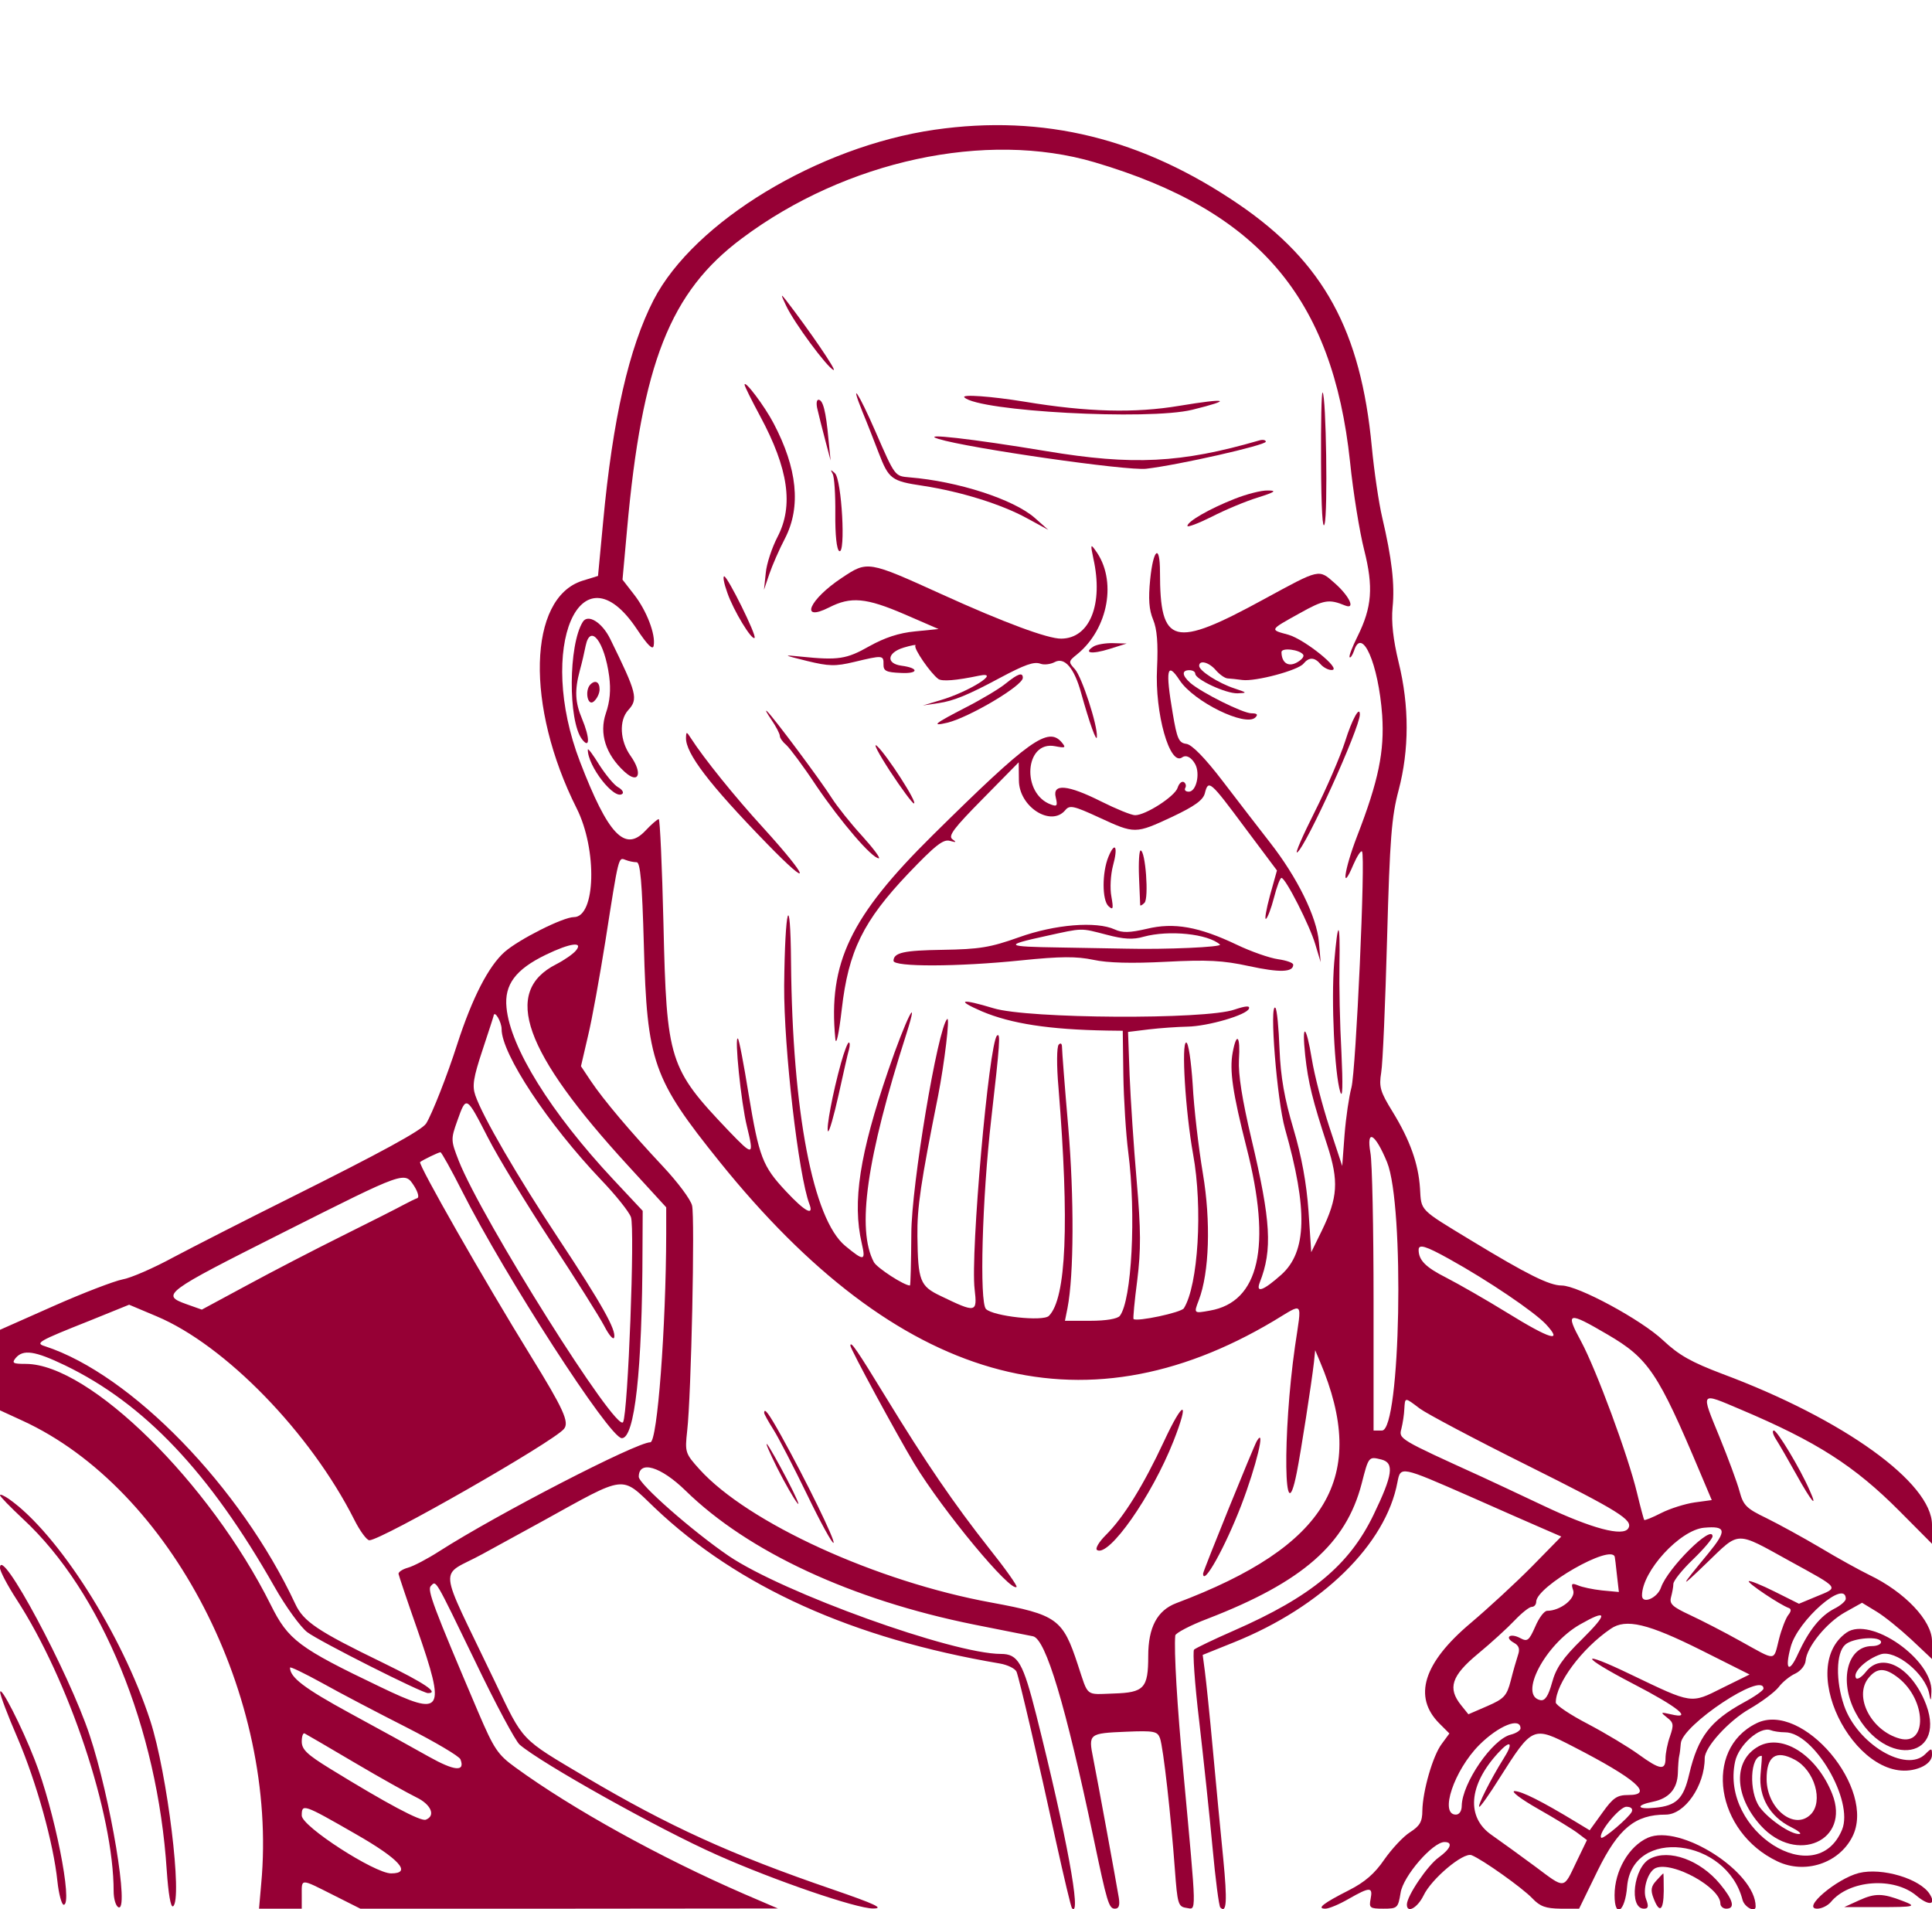
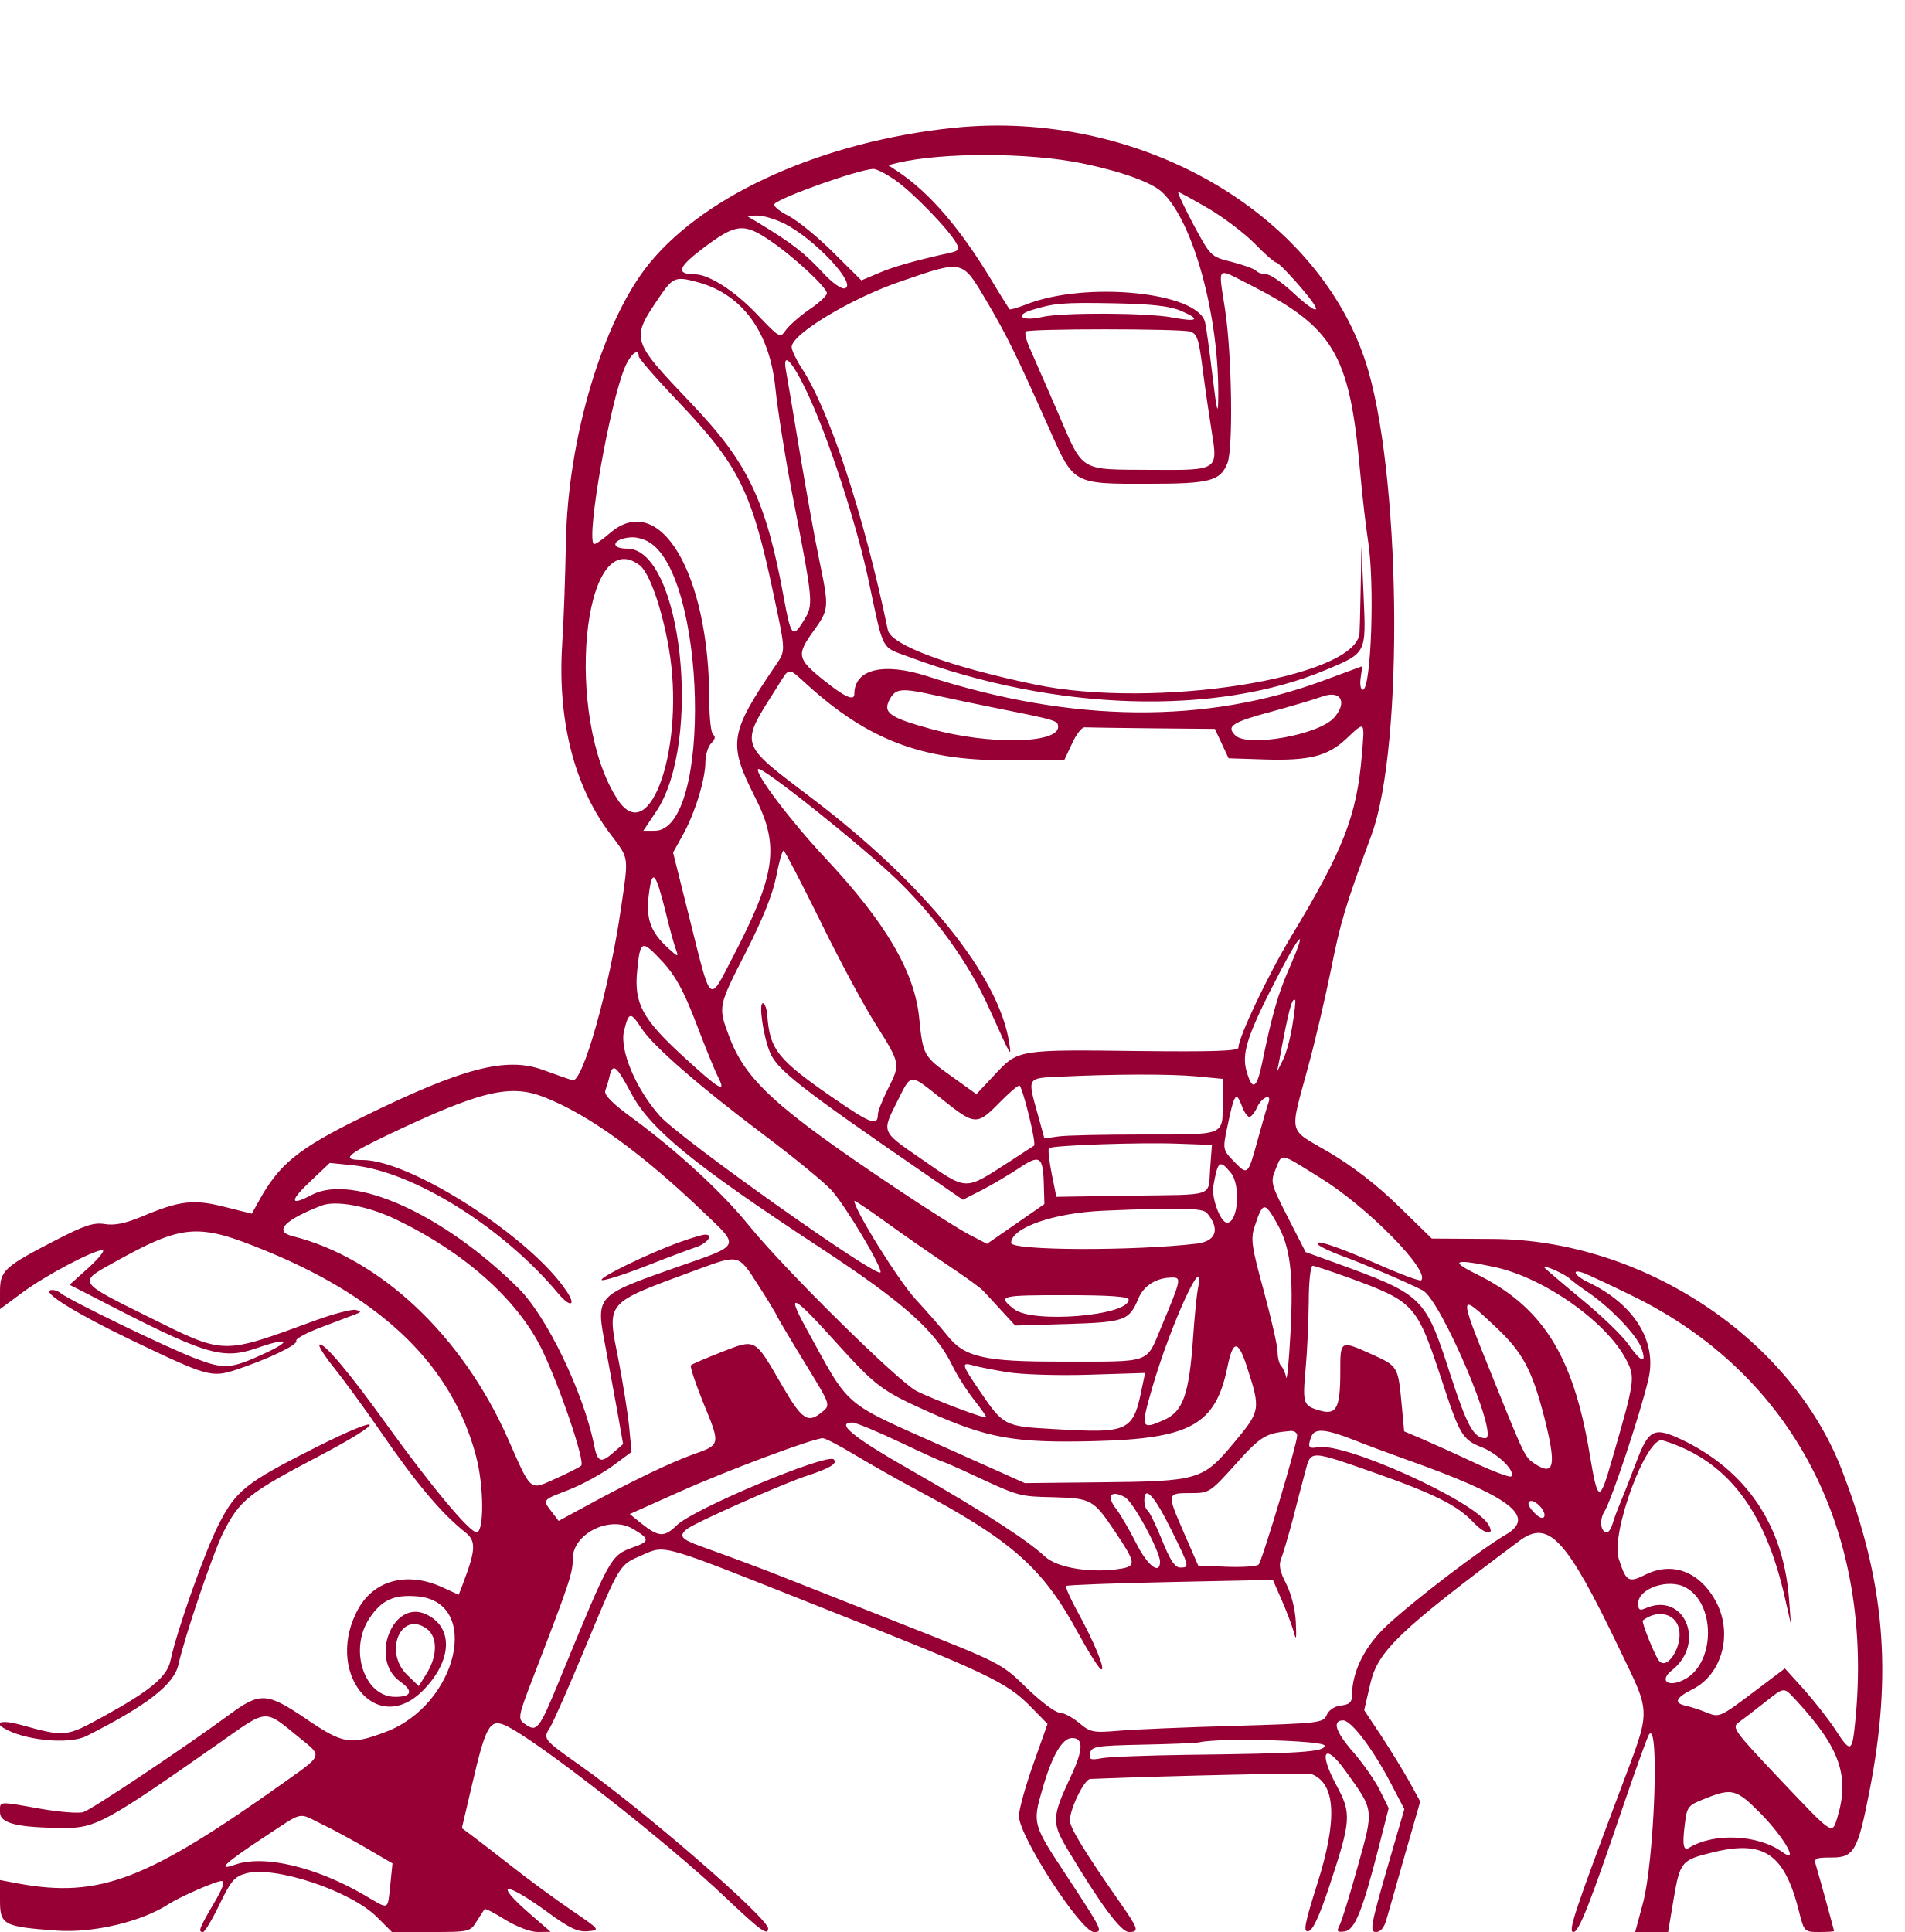
- <svg xmlns="http://www.w3.org/2000/svg" version="1.0" width="493pt" height="487pt" viewBox="0 0 493 487" preserveAspectRatio="xMidYMid meet">
-   <g transform="translate(0,487) scale(0.05,-0.05)" fill="#960035" stroke="none">
-     <path d="M4770 9078 c-594 -86 -1227 -469 -1434 -868 -126 -245 -209 -607 -258 -1134 l-26 -275 -81 -25 c-276 -89 -290 -640 -28 -1161 106 -211 97 -555 -14 -555 -55 0 -280 -113 -354 -178 -82 -73 -165 -234 -242 -472 -50 -157 -129 -357 -158 -403 -22 -35 -234 -150 -695 -380 -225 -112 -493 -249 -595 -303 -101 -55 -218 -106 -260 -113 -41 -8 -199 -68 -350 -135 l-275 -122 0 -205 0 -206 113 -52 c760 -348 1309 -1411 1220 -2365 l-11 -126 109 0 109 0 0 70 c0 85 -9 85 160 0 l139 -70 1066 0 1065 1 -170 73 c-429 186 -879 435 -1170 647 -90 65 -109 94 -189 281 -230 540 -262 625 -242 645 28 28 17 46 227 -387 103 -215 205 -405 226 -423 110 -95 714 -433 1008 -563 292 -130 712 -274 796 -273 58 0 12 22 -206 97 -520 178 -839 324 -1260 573 -338 201 -316 177 -465 489 -297 622 -288 526 -62 650 101 55 238 130 305 167 436 241 398 236 574 68 423 -402 1010 -667 1761 -794 40 -7 78 -26 85 -42 15 -39 112 -455 202 -869 40 -181 76 -333 81 -338 50 -50 -28 372 -182 985 -68 268 -93 313 -181 313 -245 0 -1111 312 -1389 500 -186 127 -459 367 -459 404 0 86 112 53 239 -71 319 -312 847 -557 1471 -683 143 -28 279 -56 302 -60 65 -14 166 -350 309 -1030 69 -329 78 -360 109 -360 20 0 26 16 20 55 -13 79 -108 597 -131 713 -25 125 -22 127 169 135 142 6 159 2 172 -33 17 -47 56 -397 76 -670 13 -177 17 -190 59 -196 52 -8 53 -52 -15 686 -33 349 -49 627 -42 704 1 12 76 52 166 86 484 187 705 381 785 688 36 141 36 140 101 124 67 -17 58 -79 -40 -282 -124 -257 -318 -418 -713 -591 -103 -45 -194 -89 -203 -97 -8 -8 3 -172 26 -364 22 -191 53 -481 68 -644 15 -163 33 -302 40 -308 32 -32 36 31 15 248 -13 130 -37 380 -53 556 -16 176 -35 357 -41 402 l-11 83 159 64 c450 181 776 500 835 818 16 82 15 82 371 -74 147 -65 312 -138 366 -161 l99 -43 -149 -152 c-82 -83 -223 -213 -314 -290 -241 -203 -295 -376 -159 -512 l51 -51 -39 -53 c-46 -61 -97 -240 -99 -341 0 -56 -13 -78 -63 -110 -35 -22 -93 -85 -131 -139 -49 -72 -100 -116 -181 -157 -132 -67 -166 -94 -120 -94 18 0 71 22 119 50 109 62 124 62 112 0 -9 -46 -4 -50 65 -50 72 0 75 3 88 81 13 85 164 259 224 259 45 0 32 -34 -30 -79 -56 -40 -162 -196 -162 -240 0 -47 54 -17 85 46 40 85 203 222 245 206 54 -21 260 -167 311 -221 39 -41 68 -51 143 -52 l95 0 95 195 c106 215 191 285 347 285 97 0 199 147 199 288 0 56 122 190 228 251 61 35 128 85 149 111 20 27 59 58 86 70 27 13 50 42 52 65 5 70 108 196 202 248 l86 48 74 -45 c40 -24 120 -89 178 -143 l105 -99 0 91 c0 105 -139 251 -320 338 -49 24 -162 86 -250 139 -88 52 -212 120 -275 151 -102 49 -118 65 -137 136 -12 45 -58 169 -102 277 -97 237 -102 230 106 142 390 -165 582 -288 813 -520 l165 -166 0 97 c0 214 -451 539 -1070 770 -158 60 -221 95 -302 171 -111 105 -435 280 -518 280 -63 0 -177 57 -462 230 -267 162 -254 149 -261 266 -8 125 -51 246 -140 391 -63 102 -70 126 -58 200 8 46 21 353 30 683 14 512 23 623 59 758 54 205 55 429 0 652 -28 116 -38 205 -31 280 12 118 -4 251 -53 460 -17 72 -41 234 -53 360 -56 593 -246 941 -677 1236 -495 338 -998 462 -1554 382z m816 -166 c836 -247 1215 -691 1304 -1529 16 -157 49 -359 72 -449 48 -190 40 -293 -34 -442 -27 -54 -45 -101 -40 -106 4 -5 14 10 22 32 40 129 125 -64 144 -328 12 -184 -18 -333 -128 -617 -67 -174 -83 -297 -19 -145 19 43 38 73 44 67 19 -18 -31 -1120 -54 -1205 -12 -44 -28 -152 -35 -240 l-12 -160 -66 200 c-36 110 -76 265 -89 345 -29 178 -52 191 -34 20 15 -139 38 -231 113 -460 59 -182 54 -266 -28 -435 l-54 -110 -14 210 c-10 141 -35 279 -77 420 -46 155 -65 262 -71 407 -4 108 -13 203 -21 210 -32 30 8 -472 49 -617 117 -412 112 -628 -19 -745 -91 -81 -131 -96 -110 -40 66 167 57 314 -42 732 -48 203 -68 331 -64 405 8 122 -12 145 -32 37 -17 -92 0 -206 71 -486 129 -504 65 -787 -187 -831 -83 -15 -83 -15 -57 53 54 141 62 403 21 646 -22 131 -46 336 -52 454 -8 122 -22 215 -33 215 -26 0 -4 -354 35 -570 50 -273 26 -669 -47 -786 -13 -22 -240 -70 -257 -55 -3 3 5 92 19 198 19 155 19 254 -3 508 -15 173 -31 415 -36 537 l-8 222 106 13 c59 7 148 13 197 14 106 2 304 60 314 92 6 16 -17 14 -74 -5 -149 -52 -1055 -47 -1230 7 -165 50 -195 43 -59 -16 149 -63 344 -93 639 -98 l80 -1 3 -225 c2 -124 13 -301 25 -394 41 -318 18 -757 -43 -836 -12 -15 -70 -25 -150 -25 l-130 0 13 65 c33 169 34 566 4 922 -18 207 -32 391 -32 409 0 19 -7 24 -17 13 -10 -11 -11 -107 -1 -219 56 -693 40 -1076 -49 -1165 -30 -30 -284 -2 -321 35 -34 34 -20 562 27 971 44 383 48 442 29 424 -41 -42 -136 -1111 -114 -1294 14 -121 8 -122 -174 -34 -105 50 -115 77 -118 304 -2 146 17 275 106 719 32 165 61 404 46 390 -48 -46 -183 -852 -183 -1095 -1 -146 -4 -265 -7 -265 -30 0 -167 89 -184 119 -89 167 -38 529 166 1166 71 224 -5 70 -92 -185 -147 -429 -185 -674 -136 -885 21 -91 12 -92 -84 -13 -165 136 -270 685 -277 1448 -3 379 -31 283 -35 -120 -2 -317 73 -969 129 -1115 24 -63 -24 -37 -119 65 -121 129 -138 174 -192 500 -24 149 -48 275 -54 280 -19 18 16 -328 46 -448 37 -153 33 -154 -93 -23 -305 320 -317 358 -333 1056 -7 294 -18 535 -24 535 -7 0 -38 -27 -69 -60 -104 -110 -190 -19 -333 353 -224 582 2 1109 290 677 56 -84 82 -109 86 -85 11 57 -36 179 -100 261 l-59 76 23 254 c76 850 220 1215 587 1488 531 397 1246 551 1799 388z m-2337 -3572 c19 0 28 -102 37 -425 16 -595 46 -680 387 -1104 909 -1129 1844 -1397 2827 -812 157 94 144 109 109 -130 -64 -449 -57 -976 9 -644 21 105 75 452 88 565 l6 60 24 -57 c250 -590 40 -943 -733 -1234 -97 -37 -143 -123 -143 -270 0 -164 -21 -186 -175 -191 -148 -5 -129 -20 -184 146 -77 235 -106 256 -441 318 -587 107 -1243 407 -1490 680 -73 81 -75 87 -63 196 21 183 40 1090 25 1150 -7 31 -74 120 -148 199 -166 177 -304 340 -369 437 l-50 75 36 155 c21 86 60 305 89 486 68 435 66 426 102 412 17 -7 43 -12 57 -12z m-310 -451 c-15 -18 -60 -49 -101 -70 -275 -140 -166 -446 367 -1027 l195 -213 0 -134 c-1 -477 -45 -1065 -81 -1065 -71 0 -780 -366 -1077 -556 -59 -38 -131 -76 -160 -84 -29 -8 -50 -23 -48 -32 2 -10 44 -136 95 -281 148 -426 133 -450 -189 -295 -416 199 -469 239 -558 418 -312 625 -924 1228 -1249 1230 -67 0 -74 4 -53 30 38 45 97 37 251 -37 406 -196 738 -546 1069 -1129 58 -103 134 -207 168 -233 62 -47 586 -311 616 -311 59 0 -17 51 -230 155 -334 162 -405 210 -447 300 -279 597 -836 1171 -1277 1315 -52 16 -38 25 229 131 l200 81 140 -59 c350 -147 785 -594 1009 -1038 29 -58 64 -105 77 -105 61 0 939 502 993 568 29 34 -3 103 -169 372 -240 389 -577 980 -565 990 14 11 94 50 104 50 5 0 55 -89 110 -198 219 -434 752 -1259 815 -1261 66 -3 105 345 106 964 l1 196 -149 159 c-320 342 -527 675 -546 878 -12 117 46 195 201 270 124 60 193 69 153 21z m-379 -401 c0 -126 236 -483 507 -768 74 -77 143 -163 153 -191 21 -55 -15 -999 -40 -1046 -32 -61 -720 1033 -839 1334 -40 103 -41 109 -7 204 46 129 45 130 156 -86 52 -102 198 -341 323 -532 125 -190 247 -384 271 -430 23 -45 46 -72 50 -59 13 37 -63 172 -284 506 -209 316 -387 622 -424 730 -17 49 -10 91 36 230 31 94 57 173 57 176 4 32 41 -30 41 -68z m4519 -679 c90 -222 69 -1369 -26 -1369 l-43 0 0 665 c0 366 -7 704 -16 752 -22 126 24 100 85 -48z m-4965 -122 c19 -30 26 -57 16 -61 -11 -4 -42 -19 -70 -34 -27 -15 -167 -86 -310 -157 -143 -71 -363 -185 -490 -254 l-230 -124 -79 28 c-131 47 -113 60 489 363 636 320 624 315 674 239z m5281 -371 c202 -112 433 -269 494 -333 91 -98 23 -78 -197 58 -107 66 -247 146 -311 179 -105 53 -141 89 -141 142 0 31 36 20 155 -46z m809 -386 c209 -122 258 -195 472 -703 l60 -142 -88 -12 c-48 -7 -125 -31 -170 -54 -45 -23 -84 -39 -87 -35 -2 3 -19 65 -36 136 -46 193 -209 632 -286 775 -82 151 -68 154 135 35z m-958 -378 c35 -26 280 -156 545 -288 473 -236 545 -281 519 -323 -26 -44 -187 -1 -430 114 -137 65 -281 132 -320 150 -422 192 -422 192 -408 244 7 28 14 73 15 101 4 61 1 61 79 2z m1474 -737 c-151 -183 -152 -188 -9 -50 169 163 144 163 421 10 262 -144 254 -134 138 -182 l-89 -37 -124 62 c-68 34 -128 58 -132 53 -9 -8 161 -122 205 -137 13 -5 11 -18 -4 -36 -12 -16 -34 -71 -47 -123 -29 -114 -10 -113 -196 -10 -84 47 -201 107 -259 134 -88 41 -105 56 -96 90 6 23 12 53 12 68 0 16 45 72 100 125 55 53 100 106 100 118 0 65 -229 -162 -263 -261 -19 -55 -97 -87 -97 -41 0 124 194 335 317 346 113 10 117 -14 23 -129z m-479 -20 c1 -3 6 -44 11 -92 l10 -87 -86 8 c-47 5 -103 17 -123 26 -32 13 -36 9 -24 -26 13 -42 -66 -104 -133 -104 -15 0 -42 -36 -61 -81 -32 -72 -40 -78 -77 -58 -51 27 -82 4 -32 -24 26 -14 32 -32 21 -63 -8 -24 -25 -83 -37 -131 -20 -77 -34 -92 -119 -129 l-97 -42 -37 46 c-70 87 -50 150 85 262 68 56 152 133 188 171 36 38 75 69 87 69 13 0 23 12 23 26 0 78 384 298 401 229z m1179 -214 c0 -11 -26 -34 -58 -50 -72 -37 -130 -110 -185 -229 -47 -105 -70 -84 -38 34 36 136 281 349 281 245z m-1346 -206 c-98 -96 -133 -147 -153 -221 -19 -69 -36 -94 -59 -90 -114 22 23 284 201 386 142 81 145 58 11 -75z m610 -57 l245 -123 -140 -69 c-161 -81 -151 -82 -464 68 -271 131 -264 96 9 -46 232 -120 309 -184 193 -156 -53 12 -54 11 -19 -17 33 -25 35 -37 15 -95 -13 -36 -23 -87 -23 -113 0 -63 -28 -59 -137 20 -51 37 -167 107 -258 155 -91 47 -165 97 -165 110 0 97 133 276 280 376 78 54 190 27 464 -110z m-6609 -393 c145 -74 269 -147 275 -163 25 -65 -30 -60 -162 14 -76 43 -257 143 -403 222 -231 126 -305 182 -305 232 0 7 74 -29 165 -79 91 -51 284 -152 430 -226z m6925 198 c0 -9 -45 -41 -101 -71 -171 -94 -233 -175 -278 -365 -29 -126 -65 -162 -175 -172 -94 -10 -100 13 -9 31 81 17 123 65 126 145 1 38 4 78 7 89 3 11 6 39 8 63 5 93 422 370 422 280z m-1240 -203 c0 -10 -22 -25 -50 -32 -94 -23 -248 -248 -250 -363 0 -26 -12 -45 -30 -45 -85 0 -9 226 119 355 99 99 211 144 211 85z m-5950 -175 c132 -78 274 -157 315 -177 75 -36 100 -94 48 -114 -26 -10 -197 81 -488 260 -117 72 -145 98 -145 139 0 27 7 46 15 41 8 -4 123 -71 255 -149z m6219 82 c321 -165 414 -247 282 -247 -58 0 -78 -13 -133 -90 l-65 -90 -71 43 c-175 106 -275 156 -312 157 -22 0 32 -41 120 -91 88 -50 180 -106 204 -125 l45 -34 -55 -114 c-66 -138 -54 -137 -209 -21 -70 52 -170 124 -221 160 -132 90 -120 255 32 420 64 70 80 53 27 -30 -64 -102 -136 -245 -123 -245 6 0 52 65 102 145 170 268 171 268 377 162z m-6214 -446 c224 -128 289 -201 181 -201 -84 0 -456 240 -456 295 0 62 7 60 275 -94z m6513 114 c-14 -30 -147 -143 -156 -133 -19 21 93 158 128 158 24 0 34 -10 28 -25z" />
-     <path d="M4012 8180 c40 -86 209 -315 242 -328 20 -8 -125 204 -244 358 -26 33 -26 29 2 -30z" />
-     <path d="M3800 7777 c0 -8 36 -80 79 -160 145 -269 172 -458 89 -617 -28 -54 -56 -137 -60 -185 l-9 -85 27 80 c15 44 51 127 81 184 82 161 62 356 -59 586 -46 88 -148 223 -148 197z" />
-     <path d="M4401 7640 c25 -60 62 -155 83 -210 52 -135 65 -145 226 -169 195 -30 400 -94 530 -165 l110 -60 -70 62 c-108 94 -391 186 -638 206 -76 7 -73 2 -175 236 -84 193 -133 267 -66 100z" />
-     <path d="M6742 7378 c1 -235 8 -348 18 -312 17 57 8 653 -10 671 -6 5 -9 -156 -8 -359z" />
-     <path d="M4922 7712 c72 -71 939 -118 1163 -63 211 52 181 61 -67 20 -227 -38 -469 -32 -788 21 -172 28 -326 39 -308 22z" />
-     <path d="M4172 7651 c6 -28 24 -97 39 -155 l28 -106 -11 110 c-13 142 -28 200 -51 200 -10 0 -12 -22 -5 -49z" />
-     <path d="M4790 7500 c151 -47 964 -164 1060 -152 164 19 610 120 610 138 0 9 -16 12 -35 6 -397 -115 -643 -128 -1086 -54 -379 63 -652 94 -549 62z" />
-     <path d="M4249 7323 c9 -14 15 -106 14 -204 -1 -109 7 -183 20 -191 34 -21 13 365 -22 397 -22 20 -24 20 -12 -2z" />
-     <path d="M6300 7194 c-127 -50 -240 -115 -240 -138 0 -8 56 13 124 47 68 35 173 79 235 98 89 28 99 36 51 36 -33 1 -110 -19 -170 -43z" />
-     <path d="M5580 6890 c52 -233 -18 -408 -164 -409 -68 -1 -292 82 -609 226 -379 172 -379 172 -511 84 -166 -110 -218 -228 -65 -151 111 57 189 50 386 -35 l173 -75 -120 -12 c-83 -8 -155 -32 -234 -76 -116 -66 -159 -72 -346 -53 -97 10 -96 9 29 -22 111 -27 144 -28 240 -5 146 35 151 35 150 -12 -1 -34 14 -41 88 -44 92 -5 95 25 3 37 -79 11 -73 66 11 92 40 12 68 17 61 11 -12 -13 78 -143 117 -171 19 -13 89 -8 208 17 117 24 -51 -82 -197 -125 l-90 -27 80 12 c76 11 150 41 310 127 131 70 177 86 210 74 18 -7 51 -3 72 8 51 28 101 -30 136 -159 43 -154 79 -254 80 -222 4 59 -77 306 -112 345 -34 37 -34 40 11 76 161 131 205 381 93 531 -24 34 -25 29 -10 -42z" />
-     <path d="M5870 6783 c-10 -99 -6 -155 15 -205 20 -48 26 -121 20 -248 -12 -230 65 -501 128 -455 21 15 48 0 67 -35 26 -49 5 -140 -33 -140 -16 0 -24 8 -18 19 6 10 3 23 -7 30 -11 6 -25 -7 -32 -29 -14 -44 -163 -140 -217 -140 -19 0 -97 32 -173 70 -171 86 -250 93 -232 21 10 -42 7 -48 -23 -37 -154 54 -136 329 20 298 52 -10 56 -8 35 18 -70 85 -166 16 -661 -473 -419 -414 -533 -651 -496 -1037 4 -41 18 21 33 150 34 297 109 450 341 694 136 142 177 175 211 165 32 -9 35 -7 13 8 -24 17 7 57 155 207 l183 186 1 -92 c0 -135 164 -240 237 -152 22 27 43 22 173 -38 182 -84 184 -84 373 4 114 54 157 85 166 120 18 72 27 63 204 -175 l164 -219 -36 -129 c-19 -70 -28 -124 -20 -118 8 5 27 54 41 109 14 55 31 100 38 100 21 0 145 -244 173 -340 l27 -90 -9 103 c-11 128 -110 329 -249 507 -56 72 -165 213 -242 314 -91 119 -157 186 -185 190 -39 5 -48 25 -70 156 -38 223 -29 267 35 169 72 -110 337 -240 387 -190 15 15 8 21 -20 21 -44 0 -254 105 -312 155 -43 38 -45 65 -5 65 17 0 30 -8 30 -18 0 -29 157 -102 216 -100 51 2 50 3 -16 25 -82 27 -180 90 -180 115 0 32 50 19 85 -22 19 -22 46 -41 60 -42 14 -1 48 -4 75 -8 67 -9 284 49 312 83 29 35 57 34 88 -3 14 -16 40 -30 57 -29 54 1 -138 156 -222 180 -96 26 -98 23 57 109 125 70 150 74 233 40 55 -22 21 49 -53 114 -83 73 -73 75 -360 -81 -465 -254 -532 -236 -532 138 0 146 -34 120 -50 -38z m781 -384 c6 -10 -9 -27 -33 -40 -44 -24 -77 -1 -78 53 0 25 94 13 111 -13z" />
-     <path d="M3712 6715 c31 -90 125 -245 139 -230 12 11 -137 312 -155 314 -8 0 -1 -37 16 -84z" />
-     <path d="M2974 6566 c-73 -117 -75 -504 -4 -598 41 -54 41 7 0 105 -35 83 -38 144 -11 245 11 39 24 97 30 127 24 115 96 21 120 -156 9 -70 4 -128 -17 -189 -35 -103 -1 -210 95 -298 73 -67 95 -9 31 81 -54 76 -60 180 -12 233 52 57 45 85 -92 364 -42 85 -114 129 -140 86z" />
-     <path d="M5581 6441 c-54 -34 -10 -41 80 -13 l89 28 -70 2 c-38 1 -83 -7 -99 -17z" />
-     <path d="M5134 6253 c-31 -26 -123 -81 -205 -123 -161 -83 -180 -98 -94 -78 113 28 385 189 385 229 0 30 -25 21 -86 -28z" />
-     <path d="M3013 6247 c-30 -31 -14 -113 17 -87 17 14 30 42 30 62 0 38 -22 50 -47 25z" />
-     <path d="M3937 6067 c24 -35 43 -72 43 -83 0 -10 15 -31 33 -46 17 -15 87 -108 153 -208 125 -184 284 -370 319 -370 10 0 -28 51 -85 114 -58 63 -128 151 -156 195 -55 87 -294 408 -329 441 -12 11 -2 -8 22 -43z" />
-     <path d="M6865 5957 c-25 -78 -95 -240 -156 -361 -61 -121 -101 -213 -89 -206 44 27 320 635 320 704 0 47 -40 -25 -75 -137z" />
-     <path d="M3501 5975 c-2 -79 118 -237 412 -539 236 -243 220 -182 -20 82 -141 154 -301 352 -367 455 -22 34 -24 35 -25 2z" />
-     <path d="M4542 5805 c59 -90 114 -164 122 -165 22 0 -139 249 -188 293 -23 20 7 -37 66 -128z" />
-     <path d="M3000 5915 c-2 -84 138 -263 177 -225 7 7 -3 22 -23 33 -20 11 -62 62 -95 113 -32 52 -58 87 -59 79z" />
-     <path d="M5657 5368 c-33 -80 -33 -221 0 -252 24 -22 26 -14 15 49 -8 41 -4 111 8 157 27 97 11 128 -23 46z" />
-     <path d="M5813 5265 c3 -74 6 -139 6 -144 1 -5 11 1 22 12 23 23 5 267 -20 267 -7 0 -11 -61 -8 -135z" />
-     <path d="M5200 4957 c-146 -52 -201 -61 -390 -64 -197 -3 -249 -14 -250 -56 0 -32 328 -31 650 2 204 21 284 21 370 3 73 -16 196 -19 370 -10 212 11 291 7 424 -22 157 -34 226 -32 226 7 0 10 -35 22 -77 28 -43 6 -138 39 -211 74 -193 92 -321 115 -460 81 -87 -20 -124 -21 -163 -3 -94 43 -305 26 -489 -40z m448 13 c87 -23 135 -26 189 -10 129 35 327 15 389 -40 15 -13 -278 -26 -481 -21 -52 1 -205 4 -339 6 -277 4 -286 11 -70 58 195 43 176 42 312 7z" />
-     <path d="M6809 4827 c-16 -191 2 -567 31 -659 12 -38 14 32 6 202 -8 143 -12 343 -10 445 4 233 -8 238 -27 12z" />
-     <path d="M4292 4315 c-42 -150 -77 -337 -66 -348 6 -5 30 79 54 187 24 108 47 212 53 231 5 19 5 35 -1 35 -6 0 -24 -47 -40 -105z" />
-     <path d="M4340 2873 c0 -17 236 -452 326 -602 146 -241 493 -659 522 -629 5 5 -58 94 -141 198 -176 223 -324 439 -526 770 -149 244 -181 290 -181 263z" />
-     <path d="M5940 2384 c-104 -223 -205 -387 -297 -478 -35 -35 -55 -69 -44 -76 60 -37 279 275 390 556 84 214 51 213 -49 -2z" />
-     <path d="M3900 2530 c0 -6 21 -44 47 -85 26 -41 103 -190 172 -332 68 -141 129 -252 135 -246 10 10 -139 316 -268 548 -63 113 -86 144 -86 115z" />
-     <path d="M6414 2386 c-16 -27 -274 -663 -274 -676 0 -68 113 136 195 349 77 201 126 406 79 327z" />
-     <path d="M3966 2250 c39 -77 85 -158 103 -180 17 -22 -6 32 -52 120 -46 88 -92 169 -102 180 -11 11 13 -43 51 -120z" />
-     <path d="M9064 2395 c16 -25 63 -106 104 -180 77 -139 112 -179 67 -79 -49 112 -165 304 -182 304 -10 0 -5 -20 11 -45z" />
-     <path d="M0 2110 c0 -7 53 -61 117 -121 402 -372 687 -1069 734 -1794 8 -117 20 -190 32 -183 50 31 -29 679 -116 947 -144 442 -472 957 -722 1132 -25 17 -45 26 -45 19z" />
-     <path d="M0 1739 c0 -17 38 -89 84 -160 268 -412 496 -1096 496 -1490 0 -37 10 -73 23 -81 60 -37 -39 558 -146 879 -106 319 -457 974 -457 852z" />
-     <path d="M9424 1409 c-270 -190 73 -814 379 -688 35 15 57 39 57 63 0 36 -2 37 -34 5 -98 -98 -348 52 -415 248 -43 126 -41 268 6 310 39 36 183 46 183 13 0 -11 -21 -20 -46 -20 -126 0 -170 -176 -85 -338 155 -295 483 -235 351 64 -77 174 -219 243 -297 143 -22 -28 -45 -42 -51 -32 -18 30 52 96 126 121 76 25 228 -99 248 -202 7 -40 9 -38 11 11 8 164 -311 387 -433 302z m264 -231 c144 -113 150 -349 7 -310 -145 40 -235 213 -160 308 44 55 85 55 153 2z" />
-     <path d="M1 1105 c-1 -14 39 -120 89 -235 97 -227 183 -537 203 -730 7 -66 22 -120 32 -120 49 0 -48 486 -148 740 -67 172 -175 382 -176 345z" />
-     <path d="M8964 946 c-273 -134 -208 -556 108 -705 140 -66 312 -10 381 125 126 244 -255 696 -489 580z m146 -46 c148 0 352 -349 291 -497 -132 -318 -622 -8 -546 347 18 85 126 181 181 161 15 -6 48 -11 74 -11z" />
-     <path d="M8976 829 c-132 -72 -127 -254 11 -406 182 -199 458 -76 364 162 -78 197 -253 310 -375 244z m9 -144 c-10 -115 48 -216 156 -269 38 -19 57 -35 41 -35 -44 -2 -158 77 -202 138 -56 79 -48 261 11 261 2 0 -1 -43 -6 -95z m175 75 c101 -54 147 -213 81 -279 -83 -83 -223 28 -225 178 -1 119 47 153 144 101z" />
-     <path d="M8410 362 c-97 -43 -170 -169 -170 -293 0 -122 54 -85 64 44 26 304 508 248 589 -68 10 -38 67 -67 67 -34 0 177 -386 423 -550 351z" />
-     <path d="M8421 255 c-84 -43 -109 -255 -31 -255 22 0 25 11 11 48 -20 51 10 144 50 160 87 34 329 -100 329 -182 0 -14 14 -26 30 -26 47 0 36 44 -32 126 -101 122 -260 180 -357 129z" />
-     <path d="M9487 182 c-114 -29 -294 -182 -213 -182 23 0 53 15 69 33 93 114 322 131 438 33 63 -53 103 -48 67 9 -50 78 -243 136 -361 107z" />
-     <path d="M8453 143 c-27 -29 -30 -49 -14 -90 30 -79 51 -64 52 37 0 50 -1 90 -2 90 -2 0 -18 -17 -36 -37z" />
-     <path d="M9491 44 l-79 -36 174 0 c188 0 200 3 123 32 -101 39 -140 39 -218 4z" />
+ <svg xmlns="http://www.w3.org/2000/svg" version="1.0" width="486pt" height="493pt" viewBox="0 0 486 493" preserveAspectRatio="xMidYMid meet">
+   <g transform="translate(0,493) scale(0.05,-0.05)" fill="#960035" stroke="none">
+     <path d="M4870 9208 c-662 -68 -1264 -335 -1555 -691 -237 -289 -418 -894 -427 -1427 -3 -165 -11 -399 -19 -520 -24 -383 60 -718 241 -960 103 -137 99 -111 59 -387 -59 -407 -196 -892 -247 -876 -18 5 -86 29 -152 53 -187 68 -410 10 -920 -241 -331 -162 -427 -241 -532 -434 l-33 -59 -140 35 c-158 40 -228 32 -424 -51 -82 -34 -137 -45 -186 -37 -57 9 -103 -6 -252 -83 -262 -135 -283 -155 -283 -262 l0 -89 115 85 c119 88 362 216 408 216 15 0 -17 -40 -70 -89 l-98 -88 108 -55 c586 -304 668 -330 848 -268 161 56 184 39 38 -28 -171 -79 -204 -81 -349 -26 -146 55 -646 298 -690 334 -16 13 -40 20 -54 15 -38 -13 139 -122 414 -254 387 -186 410 -192 531 -153 164 54 323 130 311 149 -6 9 50 40 124 68 74 28 152 58 174 66 35 13 36 16 5 24 -19 4 -109 -19 -200 -52 -490 -179 -461 -180 -865 20 -350 173 -350 173 -183 266 370 207 440 212 801 63 594 -246 943 -590 1062 -1046 40 -152 41 -386 2 -386 -36 0 -234 238 -459 550 -189 264 -325 425 -343 407 -6 -6 28 -60 76 -119 48 -60 149 -198 225 -308 189 -276 320 -432 442 -529 58 -45 56 -89 -11 -265 l-21 -55 -85 39 c-174 79 -340 38 -423 -103 -185 -320 81 -669 325 -425 151 152 158 325 15 390 -169 77 -289 -231 -132 -343 70 -49 61 -79 -24 -79 -159 0 -238 243 -131 402 62 93 125 121 243 111 330 -27 207 -554 -161 -692 -180 -68 -217 -62 -405 66 -202 137 -235 138 -393 22 -227 -167 -700 -483 -744 -497 -24 -8 -123 0 -220 17 -220 39 -206 40 -206 -18 0 -57 89 -79 330 -80 157 -1 216 32 777 425 268 188 235 186 428 30 110 -89 112 -83 -80 -219 -706 -503 -947 -595 -1360 -520 l-95 18 0 -103 c0 -126 17 -135 290 -155 186 -13 432 45 570 135 59 38 242 118 270 118 20 0 9 -34 -41 -118 -73 -125 -79 -142 -53 -142 9 0 47 63 84 140 58 121 77 143 136 159 146 40 534 -89 668 -223 l76 -76 200 0 c196 0 200 1 233 55 19 30 37 58 40 62 3 4 51 -20 106 -55 60 -36 128 -62 166 -62 l65 1 -105 91 c-190 165 -131 170 91 8 112 -82 154 -101 205 -96 63 6 62 7 -83 106 -81 55 -216 154 -300 220 -84 66 -178 138 -207 160 l-54 40 54 230 c67 288 89 328 164 296 145 -61 829 -595 1134 -886 173 -164 211 -191 211 -152 0 53 -639 607 -965 836 -183 129 -185 132 -148 190 16 25 99 213 183 416 175 421 170 413 286 463 124 53 79 66 912 -265 853 -337 949 -383 1072 -508 l86 -88 -73 -206 c-40 -113 -73 -232 -73 -264 0 -103 317 -592 383 -592 48 0 43 9 -145 295 -167 253 -169 260 -119 431 49 173 102 264 152 264 60 0 58 -60 -7 -198 -97 -208 -98 -233 -12 -377 167 -278 269 -415 309 -415 54 0 50 14 -45 150 -182 261 -256 382 -256 420 1 60 74 210 104 211 432 17 1110 32 1129 25 124 -48 134 -232 29 -562 -65 -206 -72 -245 -45 -240 23 4 56 76 106 226 113 342 116 374 35 523 -90 168 -58 217 47 71 149 -207 147 -192 64 -490 -40 -145 -82 -280 -93 -301 -16 -31 -12 -35 27 -30 52 8 91 106 178 448 l46 181 -46 93 c-26 51 -86 137 -134 192 -92 105 -110 163 -52 163 42 -1 154 -149 245 -325 l67 -128 -91 -313 c-81 -283 -86 -314 -54 -314 24 0 42 22 54 65 11 36 53 186 95 333 l77 268 -56 102 c-31 56 -96 161 -143 233 l-87 131 31 134 c38 167 144 269 762 731 148 110 239 11 506 -545 168 -351 168 -300 7 -730 -236 -629 -267 -722 -238 -722 28 0 83 140 262 667 60 175 115 328 123 340 55 84 28 -645 -31 -862 l-39 -145 84 0 84 0 27 161 c34 200 39 206 204 246 259 63 363 -8 437 -302 26 -104 28 -105 103 -105 42 0 76 2 76 5 -1 7 -75 278 -91 330 -13 42 -8 45 80 45 113 0 133 36 192 340 118 606 78 1070 -141 1637 -260 675 -1017 1176 -1781 1180 l-312 2 -169 165 c-110 108 -235 204 -355 275 -214 126 -203 80 -106 441 35 127 86 347 115 489 50 249 71 319 207 689 169 458 150 1876 -32 2422 -256 767 -1166 1283 -2097 1188z m650 -181 c200 -41 357 -97 411 -148 161 -151 294 -644 286 -1059 -1 -84 -8 -55 -29 120 -15 127 -32 250 -38 275 -37 155 -612 212 -916 90 -42 -16 -79 -27 -82 -23 -4 5 -46 71 -92 148 -163 269 -316 446 -477 554 l-50 33 48 12 c230 54 666 53 939 -2z m-952 -86 c88 -60 277 -255 313 -323 17 -31 11 -39 -36 -49 -176 -39 -285 -70 -362 -103 l-87 -37 -143 142 c-79 79 -182 163 -230 188 -48 24 -80 52 -70 61 39 37 423 173 503 178 15 1 65 -24 112 -57z m1599 -145 c78 -46 185 -127 237 -180 51 -53 101 -96 110 -96 15 0 162 -163 193 -215 31 -50 -19 -22 -113 66 -53 49 -112 89 -131 89 -19 0 -44 8 -54 19 -10 10 -67 30 -125 45 -105 26 -106 28 -194 191 -48 91 -83 165 -77 165 5 0 75 -38 154 -84z m-2164 -77 c155 -79 370 -308 310 -330 -18 -7 -64 25 -121 87 -88 94 -151 143 -312 241 l-70 42 56 1 c30 0 92 -19 137 -41z m-73 -87 c119 -80 290 -239 290 -269 0 -12 -40 -49 -89 -82 -49 -34 -103 -81 -120 -105 -30 -43 -31 -42 -146 78 -112 119 -247 206 -319 206 -99 1 -87 36 47 137 162 122 204 126 337 35z m1104 -307 c104 -176 155 -280 326 -665 120 -271 118 -270 500 -269 315 0 367 14 404 105 30 75 23 552 -12 784 -35 228 -47 215 120 130 433 -219 515 -354 568 -945 12 -135 31 -297 41 -360 36 -217 17 -765 -26 -765 -11 0 -16 27 -11 60 5 33 8 60 8 60 -1 0 -87 -32 -192 -71 -605 -226 -1288 -219 -2028 20 -224 72 -372 36 -372 -91 0 -37 -48 -16 -152 67 -140 112 -144 132 -59 251 83 115 83 119 32 366 -22 103 -67 355 -101 558 -34 204 -65 390 -70 415 -16 96 36 38 112 -124 107 -230 245 -651 308 -941 82 -385 63 -348 210 -403 744 -277 1564 -302 2126 -66 209 88 206 82 193 379 l-11 250 -4 -215 c-2 -118 -5 -222 -6 -230 -30 -227 -1048 -386 -1658 -258 -436 91 -733 201 -749 278 -124 594 -299 1123 -441 1338 -27 42 -50 90 -50 106 0 66 306 250 560 336 318 109 309 111 434 -100z m-1470 94 c225 -62 364 -254 393 -539 12 -115 50 -354 84 -530 112 -577 112 -574 59 -660 -55 -89 -64 -77 -100 120 -91 496 -182 687 -471 990 -311 327 -311 327 -163 545 68 101 82 106 198 74z m2464 -146 c103 -44 84 -58 -47 -33 -129 24 -563 26 -664 2 -98 -23 -144 6 -54 35 116 36 160 40 427 35 192 -4 281 -14 338 -39z m44 -105 c37 -10 46 -35 66 -195 13 -100 34 -243 46 -317 32 -196 32 -196 -301 -194 -383 3 -350 -18 -487 299 -65 148 -130 298 -145 332 -15 35 -22 69 -16 75 15 15 781 15 837 0z m-2812 -127 c0 -10 88 -112 196 -225 318 -335 380 -460 493 -995 62 -293 62 -280 5 -363 -231 -340 -239 -394 -101 -666 127 -250 107 -394 -115 -820 -122 -234 -107 -247 -218 197 l-85 340 50 90 c61 109 115 284 115 373 0 36 14 79 30 95 19 19 23 35 10 43 -11 7 -20 83 -20 170 0 656 -254 1082 -510 857 -39 -34 -75 -58 -80 -53 -38 38 82 718 159 901 29 69 71 102 71 56z m46 -944 c299 -160 330 -1477 35 -1477 l-58 0 65 97 c239 355 131 1343 -147 1343 -95 0 -72 54 25 58 20 1 56 -8 80 -21z m-41 -122 c49 -38 112 -216 148 -421 86 -494 -93 -1028 -260 -776 -275 416 -181 1421 112 1197z m855 -610 c309 -280 583 -385 1008 -385 l303 0 40 85 c21 47 50 84 64 83 14 -1 169 -3 345 -5 l320 -3 35 -75 35 -75 185 -6 c228 -7 322 17 417 107 96 90 93 93 78 -86 -26 -308 -94 -483 -361 -925 -118 -196 -269 -514 -269 -567 0 -17 -131 -21 -505 -17 -620 8 -619 8 -738 -120 l-94 -100 -131 94 c-138 98 -142 105 -161 294 -23 237 -171 488 -483 821 -173 185 -359 431 -339 450 17 18 523 -386 708 -564 201 -195 368 -427 472 -659 114 -253 114 -253 101 -172 -52 338 -433 811 -1004 1244 -381 290 -373 264 -176 576 61 97 49 96 150 5z m660 -55 c72 -16 220 -47 330 -69 284 -57 290 -59 290 -91 0 -86 -353 -92 -650 -10 -211 58 -246 83 -210 150 31 58 60 60 240 20z m2027 -114 c-79 -87 -441 -151 -503 -89 -47 47 -17 67 188 122 98 27 214 61 258 77 94 33 128 -31 57 -110z m-2623 -1032 c95 -195 223 -434 285 -531 128 -204 127 -202 61 -333 -27 -54 -50 -112 -50 -128 0 -60 -37 -47 -221 80 -289 199 -330 250 -343 423 -2 36 -13 65 -23 65 -22 0 2 -169 37 -252 36 -88 158 -183 792 -619 l192 -132 98 50 c54 28 138 78 188 111 106 72 123 61 127 -79 l3 -104 -147 -102 -146 -101 -94 49 c-51 27 -217 132 -368 233 -614 411 -770 552 -854 777 -57 152 -57 151 86 431 84 163 136 294 154 383 14 74 31 134 38 134 6 -1 89 -161 185 -355z m-788 46 c21 -88 46 -178 55 -200 13 -35 8 -34 -40 10 -91 83 -115 149 -100 273 17 137 34 120 85 -83z m3186 -286 c-60 -135 -90 -242 -141 -489 -28 -135 -51 -145 -81 -36 -24 91 10 191 175 506 109 207 133 217 47 19z m-3197 24 c63 -69 105 -147 166 -305 44 -117 95 -242 113 -278 45 -89 10 -68 -179 105 -208 191 -250 270 -233 438 16 157 22 159 133 40z m3211 -318 c-10 -66 -32 -147 -49 -180 l-30 -60 12 60 c47 254 65 323 81 306 3 -3 -3 -60 -14 -126z m-3322 -18 c58 -90 295 -296 626 -545 149 -112 303 -238 342 -280 70 -75 267 -405 251 -421 -25 -25 -1017 680 -1124 797 -123 137 -209 340 -184 437 24 97 33 98 89 12z m-53 -331 c98 -184 314 -361 959 -785 434 -285 593 -427 679 -603 24 -50 74 -129 111 -176 37 -47 66 -88 63 -90 -8 -9 -270 91 -356 134 -93 48 -669 616 -851 840 -139 172 -363 379 -592 548 -109 79 -153 124 -145 145 6 16 17 51 23 78 16 64 35 48 109 -91z m2884 86 l135 -13 0 -122 c-1 -169 17 -162 -400 -162 -203 0 -401 -4 -440 -10 l-70 -10 -33 120 c-54 193 -58 187 108 195 286 14 567 14 700 2z m-1297 -117 c166 -133 178 -134 290 -20 49 50 95 90 104 90 15 0 89 -298 75 -307 -4 -2 -57 -37 -117 -76 -244 -157 -217 -158 -465 13 -198 137 -196 130 -115 291 73 144 59 143 228 9z m-2029 10 c224 -88 494 -283 809 -584 191 -183 198 -167 -134 -283 -417 -147 -414 -144 -364 -406 16 -86 43 -233 60 -327 l30 -170 -52 -45 c-61 -54 -79 -47 -96 39 -53 267 -243 661 -387 802 -381 378 -843 586 -1054 476 -113 -60 -115 -32 -4 72 l96 91 118 -12 c309 -32 763 -315 1045 -651 62 -75 97 -70 47 6 -180 275 -797 672 -1043 672 -110 0 -84 26 125 126 477 227 628 264 804 194z m3561 -50 c10 -27 27 -50 36 -50 10 0 28 23 40 50 24 52 77 72 57 21 -6 -16 -31 -102 -55 -190 -50 -182 -50 -182 -125 -104 -52 54 -53 60 -31 165 38 183 46 193 78 108z m-164 -311 c-11 -150 33 -135 -405 -141 l-380 -6 -24 119 c-13 65 -19 124 -14 129 15 15 472 31 664 23 l168 -6 -9 -118z m568 -54 c237 -147 556 -472 509 -519 -6 -6 -104 30 -217 80 -208 92 -344 137 -306 100 11 -11 65 -36 120 -56 102 -37 321 -130 410 -175 93 -47 394 -755 321 -755 -60 0 -94 62 -181 330 -127 393 -137 402 -585 565 l-152 55 -91 178 c-87 171 -89 179 -62 245 35 84 16 88 234 -48z m-463 30 c52 -63 38 -255 -19 -255 -33 0 -80 126 -70 186 23 131 32 138 89 69z m-1441 -474 c83 -55 162 -112 177 -128 15 -16 58 -62 95 -103 l69 -75 267 8 c292 9 315 17 362 131 28 66 93 106 173 106 47 0 45 -10 -56 -251 -80 -191 -43 -178 -507 -178 -398 -1 -499 22 -587 135 -28 35 -100 118 -161 184 -86 93 -312 456 -312 501 0 5 74 -45 165 -111 91 -66 233 -164 315 -219z m-2818 235 c346 -166 617 -407 741 -658 90 -183 225 -579 203 -598 -9 -8 -67 -38 -130 -66 -136 -61 -122 -72 -245 206 -233 525 -652 919 -1097 1031 -98 24 -44 82 146 156 73 29 239 -2 382 -71z m4138 33 c68 -82 47 -144 -53 -156 -323 -38 -948 -36 -947 4 3 78 218 153 470 164 393 17 509 14 530 -12z m355 -49 c70 -122 87 -258 71 -559 -8 -149 -18 -253 -22 -231 -4 22 -16 49 -26 59 -10 10 -18 43 -18 72 0 29 -32 168 -70 309 -62 225 -68 266 -48 328 42 129 51 131 113 22z m-2648 -315 c48 -74 93 -148 100 -165 8 -16 72 -124 143 -240 129 -210 129 -210 87 -245 -74 -62 -103 -43 -207 136 -140 242 -131 237 -307 169 -81 -32 -152 -62 -157 -68 -6 -5 23 -91 63 -191 89 -215 89 -214 -50 -263 -116 -41 -319 -139 -548 -264 l-140 -76 -35 46 c-48 63 -50 60 85 112 67 26 166 80 222 120 l100 74 -12 127 c-7 69 -31 220 -53 334 -61 313 -80 292 402 470 211 78 209 78 307 -76z m3763 88 c252 -55 573 -282 671 -476 45 -87 42 -105 -73 -502 -66 -229 -73 -227 -116 28 -84 502 -242 751 -582 917 -136 67 -104 77 100 33z m-746 -54 c337 -124 346 -134 476 -529 90 -275 104 -298 204 -337 82 -33 173 -123 148 -148 -7 -6 -91 25 -187 70 -96 45 -216 99 -267 121 l-92 39 -13 141 c-18 190 -19 192 -152 252 -162 73 -161 73 -161 -89 0 -185 -19 -222 -104 -198 -86 25 -89 35 -73 213 8 86 15 239 16 341 0 102 9 185 20 185 10 0 93 -28 185 -61z m1126 -4 c15 -14 60 -47 101 -75 111 -77 244 -216 266 -281 29 -83 -2 -73 -66 19 -30 44 -139 149 -243 234 -103 85 -188 158 -188 161 0 12 104 -34 130 -58z m324 -90 c818 -401 1235 -1204 1133 -2182 -15 -148 -23 -150 -102 -28 -34 52 -106 143 -159 203 l-97 107 -167 -126 c-162 -122 -169 -125 -230 -100 -34 14 -82 30 -107 35 -65 15 -56 40 35 86 147 75 203 278 121 439 -81 157 -222 214 -361 146 -90 -45 -101 -38 -139 80 -42 131 143 629 224 604 325 -98 522 -351 624 -803 l31 -136 -10 132 c-29 374 -218 653 -546 810 -144 68 -170 55 -235 -118 -30 -79 -66 -171 -80 -204 -14 -33 -32 -80 -39 -105 -7 -25 -20 -45 -29 -45 -33 0 -40 63 -13 106 35 55 181 492 224 673 47 193 -71 385 -307 497 -73 35 -89 72 -20 46 25 -10 137 -62 249 -117z m-2221 37 c-6 -32 -17 -143 -24 -245 -20 -293 -51 -381 -149 -424 -117 -52 -120 -43 -59 167 96 329 276 718 232 502z m-353 -55 c0 -82 -491 -123 -585 -48 -86 68 -75 71 265 71 224 0 320 -7 320 -23z m-1497 -214 c208 -230 235 -250 475 -358 301 -135 440 -160 842 -150 495 12 623 82 684 378 28 139 54 140 98 6 73 -225 72 -228 -67 -395 -157 -188 -178 -194 -685 -199 l-380 -4 -420 188 c-520 232 -468 188 -698 606 -102 186 -66 169 151 -72z m3373 72 c135 -127 183 -218 245 -458 63 -248 52 -303 -49 -237 -50 33 -51 35 -222 460 -168 416 -168 418 26 235z m-2496 -228 c72 -12 259 -18 417 -13 l287 9 -13 -61 c-48 -241 -62 -248 -458 -225 -248 14 -252 16 -375 197 -90 132 -94 145 -33 128 25 -8 104 -23 175 -35z m-548 -357 c116 -55 215 -100 220 -100 4 0 78 -32 163 -72 226 -105 228 -105 398 -109 196 -5 207 -11 317 -175 105 -156 109 -176 35 -189 -149 -26 -330 2 -393 62 -93 86 -324 235 -687 442 -292 166 -383 241 -295 241 17 0 126 -45 242 -100z m2028 34 c0 -43 -179 -641 -197 -659 -9 -9 -82 -14 -163 -11 l-145 6 -76 174 c-85 197 -85 196 41 196 91 0 97 4 227 149 128 143 153 157 278 168 19 2 35 -9 35 -23z m287 -22 c67 -27 187 -71 265 -99 534 -189 672 -292 513 -385 -124 -72 -466 -333 -605 -462 -113 -104 -180 -236 -180 -357 0 -36 -13 -48 -55 -53 -33 -3 -63 -23 -74 -48 -17 -41 -36 -43 -470 -56 -248 -7 -514 -18 -592 -25 -131 -11 -145 -8 -203 41 -34 28 -79 52 -100 52 -20 0 -96 57 -167 126 -129 126 -130 126 -649 331 -286 113 -551 218 -590 233 -76 31 -274 105 -425 159 -99 36 -112 52 -70 87 39 32 491 233 615 273 115 38 156 62 135 83 -34 33 -718 -253 -802 -337 -63 -62 -92 -60 -181 11 l-58 47 248 111 c239 108 689 276 737 276 13 0 88 -39 167 -87 79 -47 216 -125 304 -172 496 -264 652 -403 832 -735 56 -102 109 -186 119 -186 21 0 -39 145 -127 304 -34 63 -58 118 -53 122 5 5 244 14 532 20 l523 11 45 -103 c25 -57 53 -131 62 -164 12 -46 14 -34 10 52 -3 66 -24 146 -49 195 -32 61 -39 95 -26 128 10 25 36 113 58 195 21 83 50 193 64 245 31 116 16 117 360 -3 298 -105 420 -166 498 -250 61 -65 115 -73 77 -11 -76 122 -733 419 -870 393 -47 -9 -53 1 -33 54 17 44 71 40 215 -16z m-1166 -293 c41 -21 179 -276 179 -329 0 -70 -64 -21 -122 95 -35 69 -80 146 -100 172 -54 68 -30 102 43 62z m233 -160 c97 -195 98 -199 49 -199 -27 0 -52 38 -93 141 -32 78 -65 146 -74 151 -9 6 -16 29 -16 51 0 79 51 24 134 -144z m1882 117 c44 -44 29 -87 -16 -46 -41 37 -52 70 -24 70 9 0 27 -11 40 -24z m-4627 -118 c88 -52 88 -64 4 -94 -117 -43 -116 -41 -376 -674 -108 -263 -117 -274 -183 -225 -32 23 -28 41 47 235 183 476 203 533 202 604 -1 128 188 223 306 154z m5372 -299 c153 -81 154 -377 3 -466 -85 -49 -143 -14 -71 43 176 140 61 405 -138 315 -27 -12 -35 -6 -35 26 0 76 154 129 241 82z m-33 -210 c22 -87 -60 -219 -102 -164 -23 30 -90 198 -82 205 74 57 165 37 184 -41z m-6392 0 c57 -40 58 -136 3 -227 l-42 -67 -58 56 c-122 116 -35 330 97 238z m6988 -364 c225 -243 277 -388 213 -600 -28 -90 -19 -95 -295 196 -230 243 -245 263 -210 288 21 15 79 59 128 98 109 86 101 85 164 18z m-2404 -234 c0 -32 -116 -40 -710 -47 -198 -3 -390 -10 -427 -17 -58 -11 -66 -7 -60 25 7 35 31 39 267 44 143 3 274 8 290 12 101 24 640 10 640 -17z m2225 -346 c122 -124 200 -262 111 -197 -123 89 -350 100 -477 21 -28 -17 -34 17 -21 118 11 94 16 99 102 133 140 56 161 50 285 -75z m-7344 -54 c55 -26 160 -83 232 -125 l130 -76 -11 -108 c-15 -135 -2 -130 -132 -54 -247 144 -512 207 -659 156 -99 -35 -55 7 144 138 210 138 172 129 296 69z" />
+     <path d="M3470 3521 c-158 -56 -422 -185 -398 -194 11 -4 110 27 220 70 109 43 224 86 257 97 60 19 96 67 48 65 -15 -1 -72 -18 -127 -38z" />
+     <path d="M1607 2471 c-351 -177 -403 -218 -491 -391 -71 -139 -214 -543 -246 -695 -17 -81 -101 -152 -337 -282 -198 -109 -198 -109 -430 -45 -86 24 -136 15 -86 -16 103 -64 335 -87 424 -42 311 157 448 264 470 366 31 141 177 571 229 674 84 165 128 200 490 390 356 187 336 222 -23 41z" />
  </g>
</svg>
